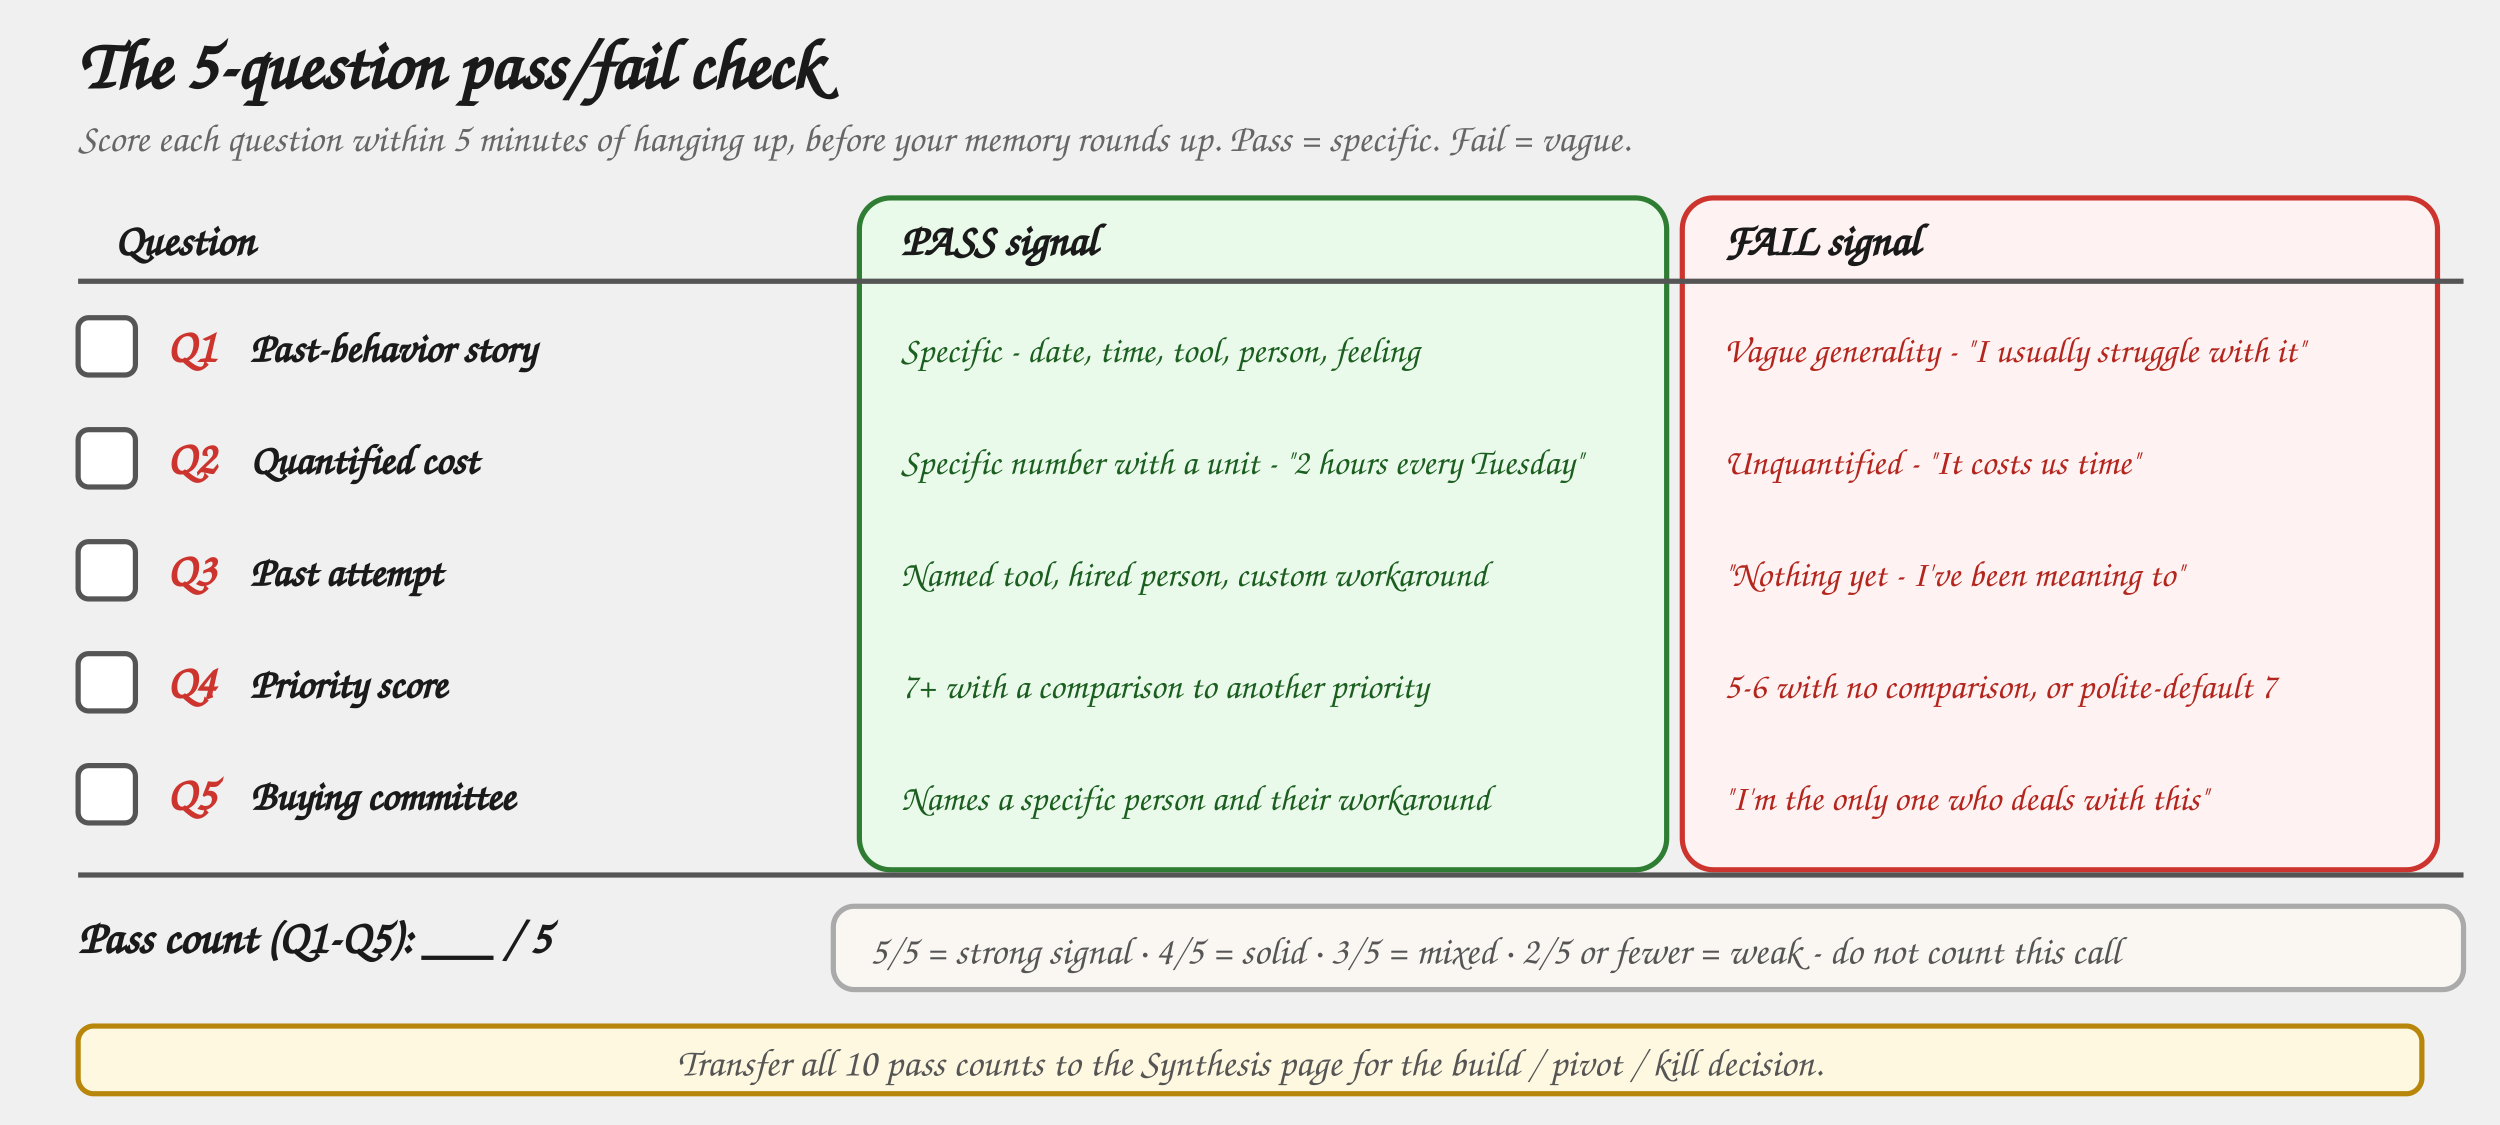
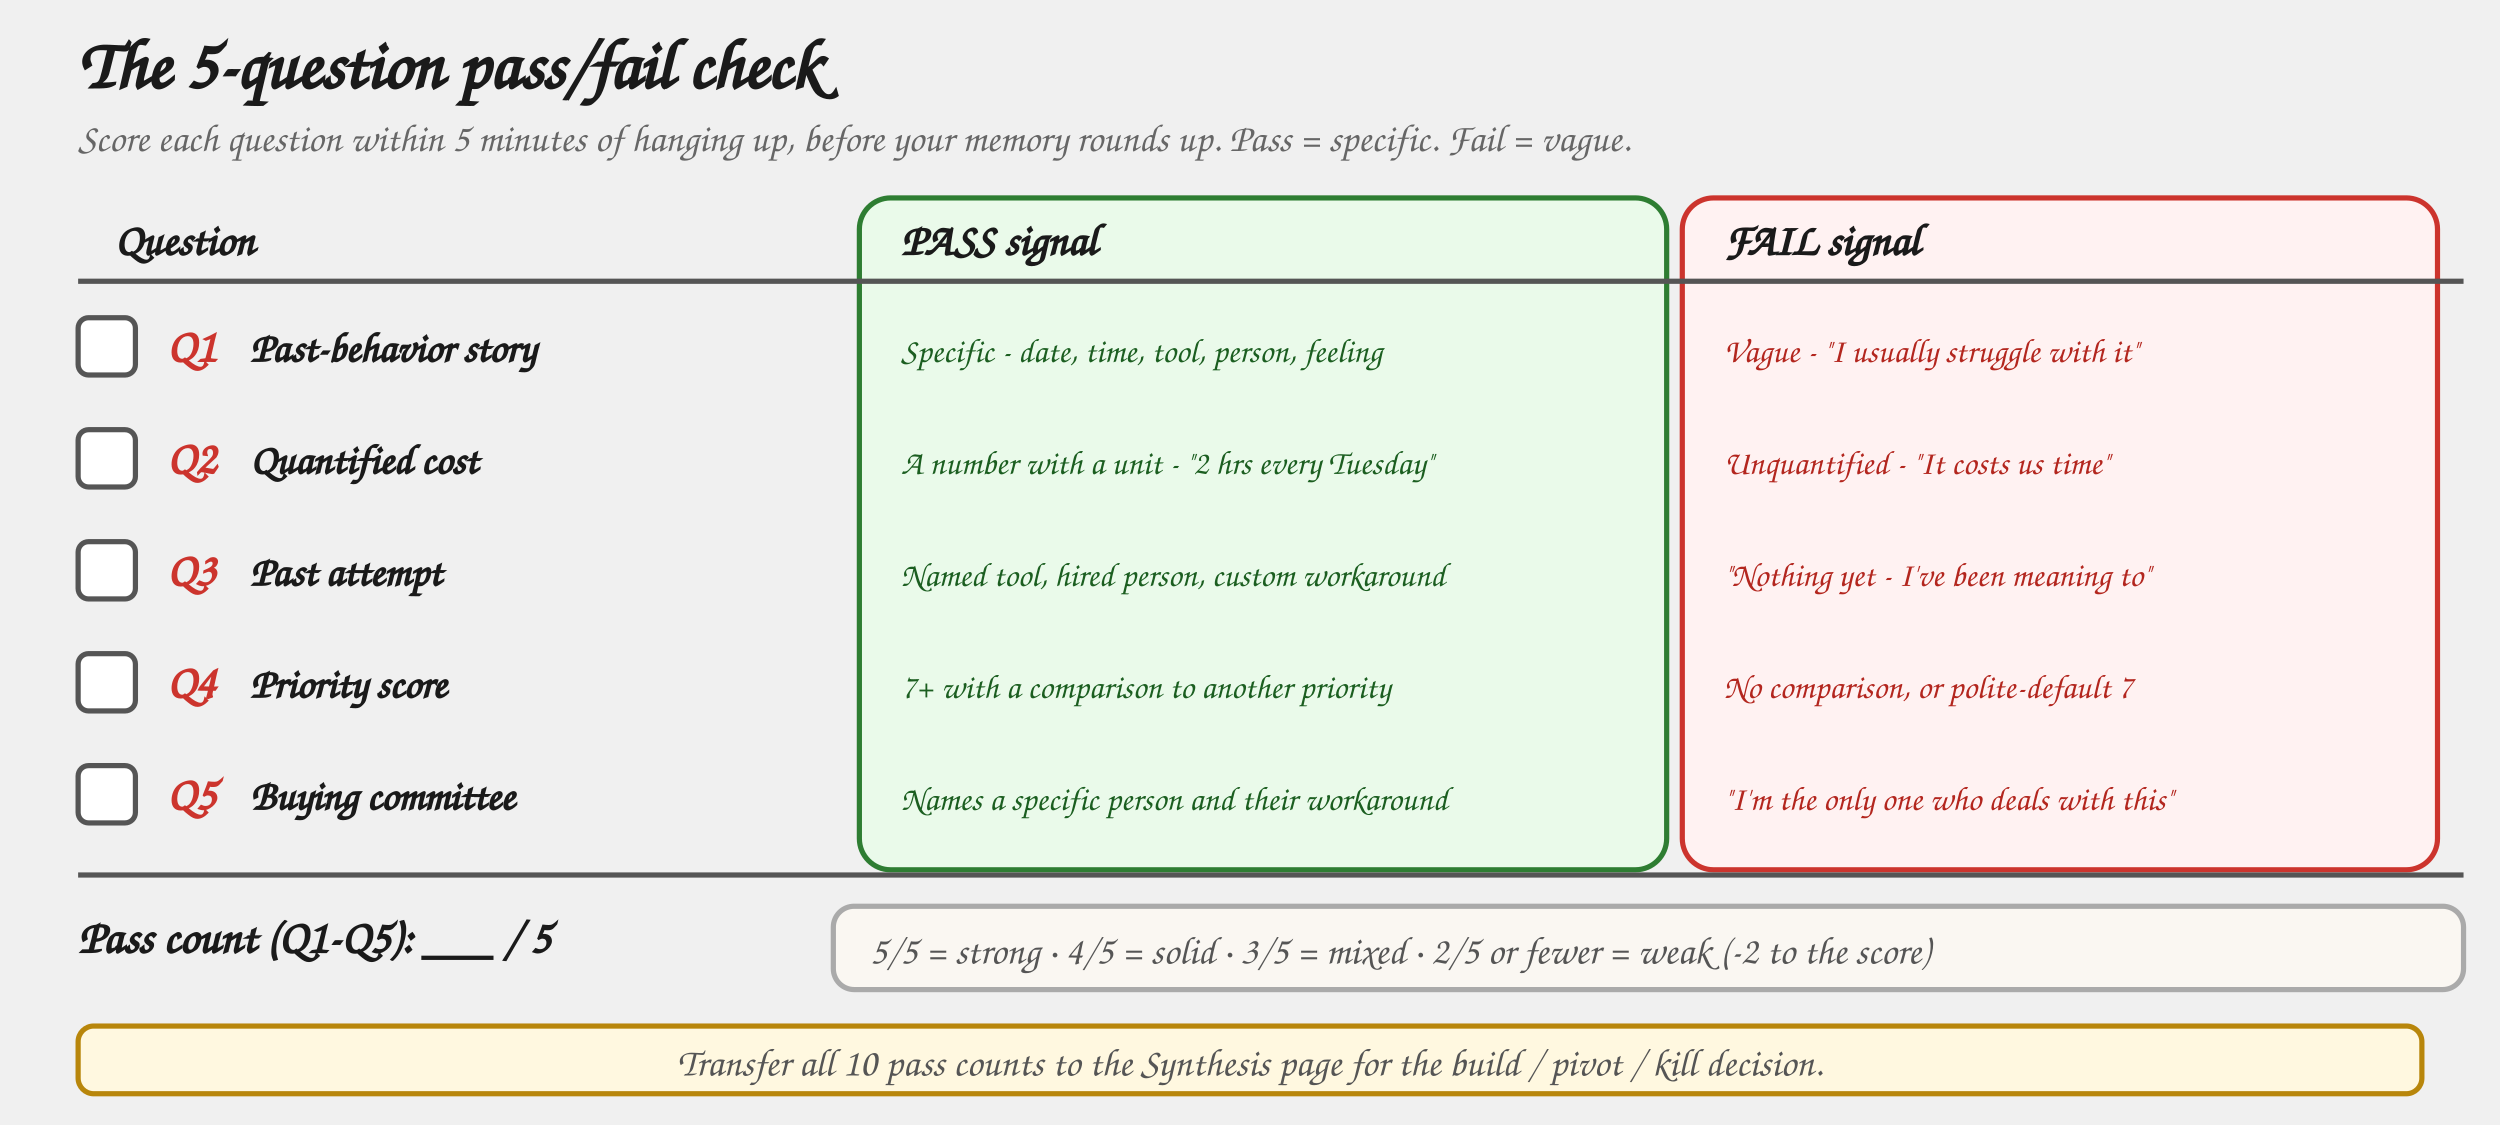
<svg xmlns="http://www.w3.org/2000/svg" viewBox="0 0 960 432" role="img" aria-labelledby="sc-title">
  <defs>
    <style>
      .h       { font-family: "Caveat", "Patrick Hand", "Comic Sans MS", cursive; }
      .title   { font-size: 27px; font-weight: 700; fill: #1a1a1a; }
      .sub     { font-size: 15px; fill: #666; font-style: italic; }
      .colhead { font-size: 17px; font-weight: 700; fill: #1a1a1a; }
      .qnum    { font-size: 18px; font-weight: 700; fill: #cc342d; }
      .qtext   { font-size: 16px; font-weight: 700; fill: #1a1a1a; }
-       .pass    { font-size: 14px; fill: #1b5e20; }
-       .fail    { font-size: 14px; fill: #b3261e; }
+       .pass    { font-size: 13px; fill: #1b5e20; }
+       .fail    { font-size: 13px; fill: #b3261e; }
      .note    { font-size: 15px; fill: #555; font-style: italic; }
      .tally   { font-size: 18px; font-weight: 700; fill: #1a1a1a; }
      .box     { fill: #ffffff; stroke: #555; stroke-width: 2; }
    </style>
  </defs>
  <text x="30" y="34" class="h title">The 5-question pass/fail check</text>
  <text x="30" y="58" class="h sub">Score each question within 5 minutes of hanging up, before your memory rounds up. Pass = specific. Fail = vague.</text>
  <rect x="330" y="76" width="310" height="258" rx="12" fill="#eafaea" stroke="#2e7d32" stroke-width="2" />
  <rect x="646" y="76" width="290" height="258" rx="12" fill="#fff2f2" stroke="#cc342d" stroke-width="2" />
  <text x="44" y="98" class="h colhead">Question</text>
  <text x="346" y="98" class="h colhead" fill="#1b5e20">PASS signal</text>
  <text x="662" y="98" class="h colhead" fill="#b3261e">FAIL signal</text>
  <line x1="30" y1="108" x2="946" y2="108" stroke="#555" stroke-width="2" />
  <rect x="30" y="122" width="22" height="22" rx="4" class="box" />
  <text x="64" y="139" class="h qnum">Q1</text>
  <text x="96" y="139" class="h qtext">Past-behavior story</text>
  <text x="346" y="139" class="h pass">Specific - date, time, tool, person, feeling</text>
-   <text x="662" y="139" class="h fail">Vague generality - "I usually struggle with it"</text>
+   <text x="662" y="139" class="h fail">Vague - "I usually struggle with it"</text>
  <rect x="30" y="165" width="22" height="22" rx="4" class="box" />
  <text x="64" y="182" class="h qnum">Q2</text>
  <text x="96" y="182" class="h qtext">Quantified cost</text>
-   <text x="346" y="182" class="h pass">Specific number with a unit - "2 hours every Tuesday"</text>
+   <text x="346" y="182" class="h pass">A number with a unit - "2 hrs every Tuesday"</text>
  <text x="662" y="182" class="h fail">Unquantified - "It costs us time"</text>
  <rect x="30" y="208" width="22" height="22" rx="4" class="box" />
  <text x="64" y="225" class="h qnum">Q3</text>
  <text x="96" y="225" class="h qtext">Past attempt</text>
  <text x="346" y="225" class="h pass">Named tool, hired person, custom workaround</text>
  <text x="662" y="225" class="h fail">"Nothing yet - I've been meaning to"</text>
  <rect x="30" y="251" width="22" height="22" rx="4" class="box" />
  <text x="64" y="268" class="h qnum">Q4</text>
  <text x="96" y="268" class="h qtext">Priority score</text>
  <text x="346" y="268" class="h pass">7+ with a comparison to another priority</text>
-   <text x="662" y="268" class="h fail">5-6 with no comparison, or polite-default 7</text>
+   <text x="662" y="268" class="h fail">No comparison, or polite-default 7</text>
  <rect x="30" y="294" width="22" height="22" rx="4" class="box" />
  <text x="64" y="311" class="h qnum">Q5</text>
  <text x="96" y="311" class="h qtext">Buying committee</text>
  <text x="346" y="311" class="h pass">Names a specific person and their workaround</text>
  <text x="662" y="311" class="h fail">"I'm the only one who deals with this"</text>
  <line x1="30" y1="336" x2="946" y2="336" stroke="#555" stroke-width="2" />
  <text x="30" y="366" class="h tally">Pass count (Q1-Q5): ___ / 5</text>
  <g transform="translate(320, 348)">
    <rect width="626" height="32" rx="8" fill="#faf7f2" stroke="#aaa" stroke-width="2" />
-     <text x="14" y="22" class="h note">5/5 = strong signal · 4/5 = solid · 3/5 = mixed · 2/5 or fewer = weak - do not count this call</text>
+     <text x="14" y="22" class="h note" font-size="13">5/5 = strong · 4/5 = solid · 3/5 = mixed · 2/5 or fewer = weak (-2 to the score)</text>
  </g>
  <g transform="translate(30, 394)">
    <rect width="900" height="26" rx="6" fill="#fff8e0" stroke="#b8860b" stroke-width="2" />
    <text x="450" y="19" text-anchor="middle" class="h note">Transfer all 10 pass counts to the Synthesis page for the build / pivot / kill decision.</text>
  </g>
</svg>
